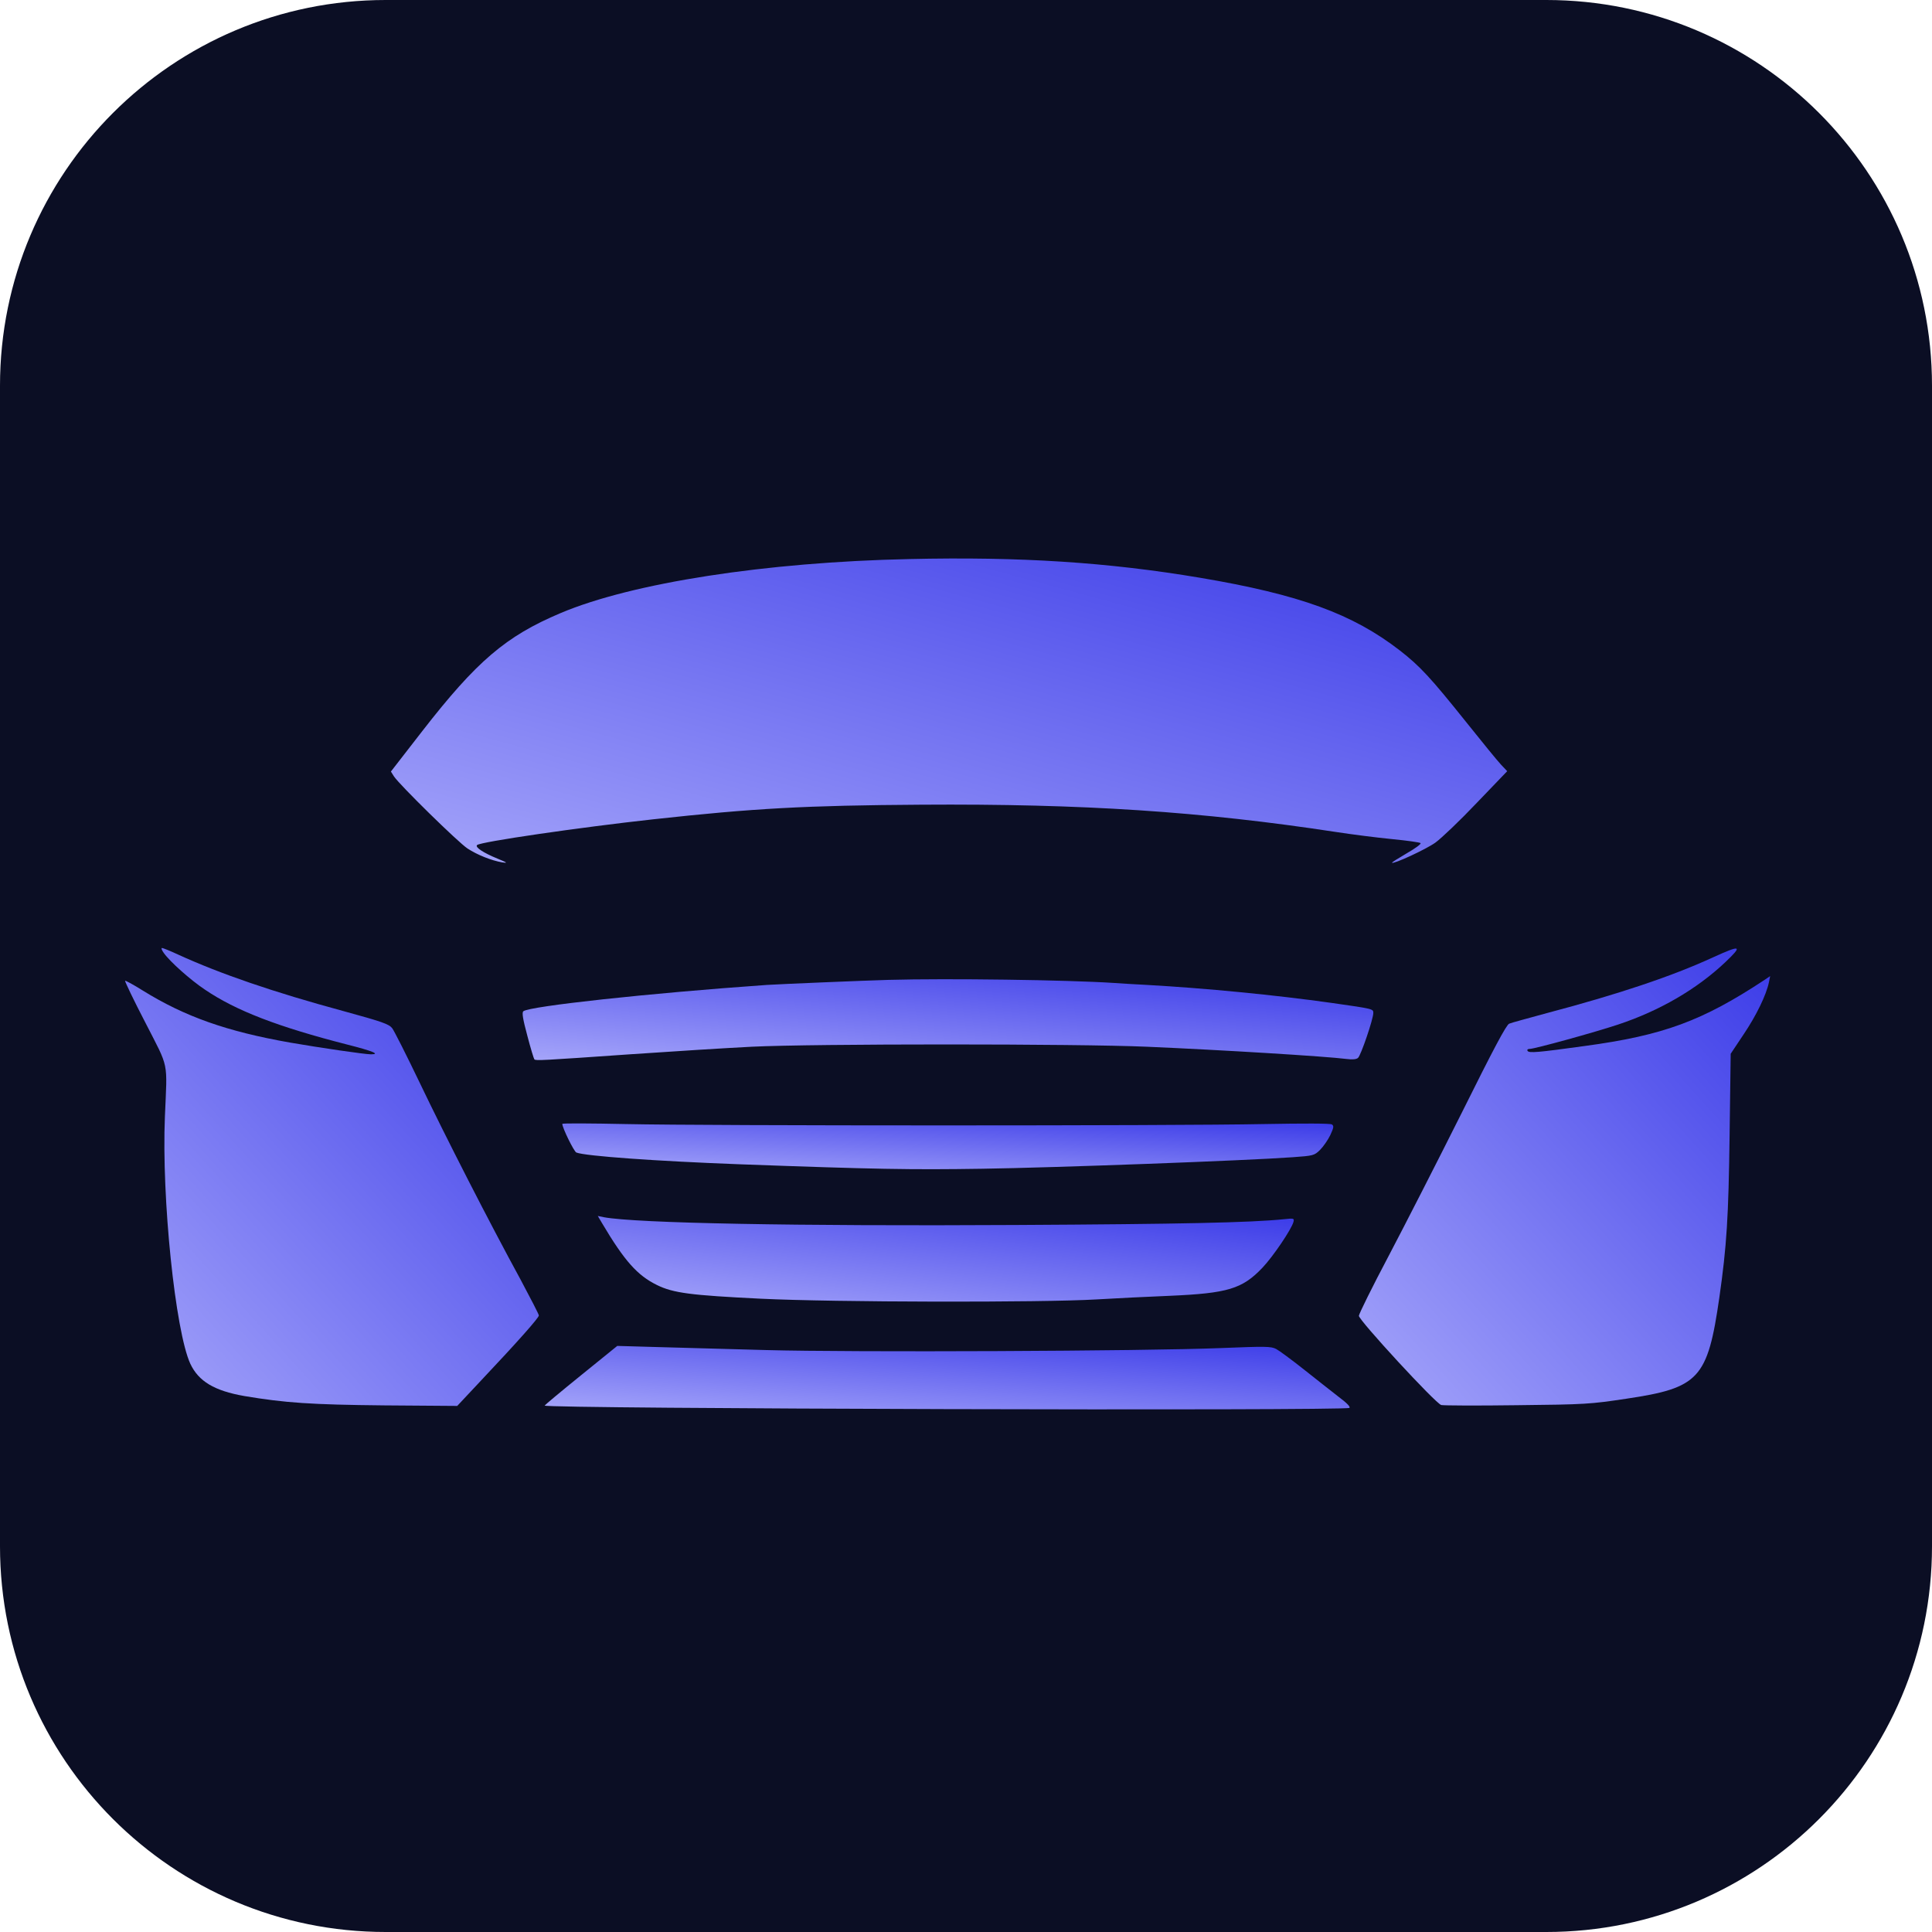
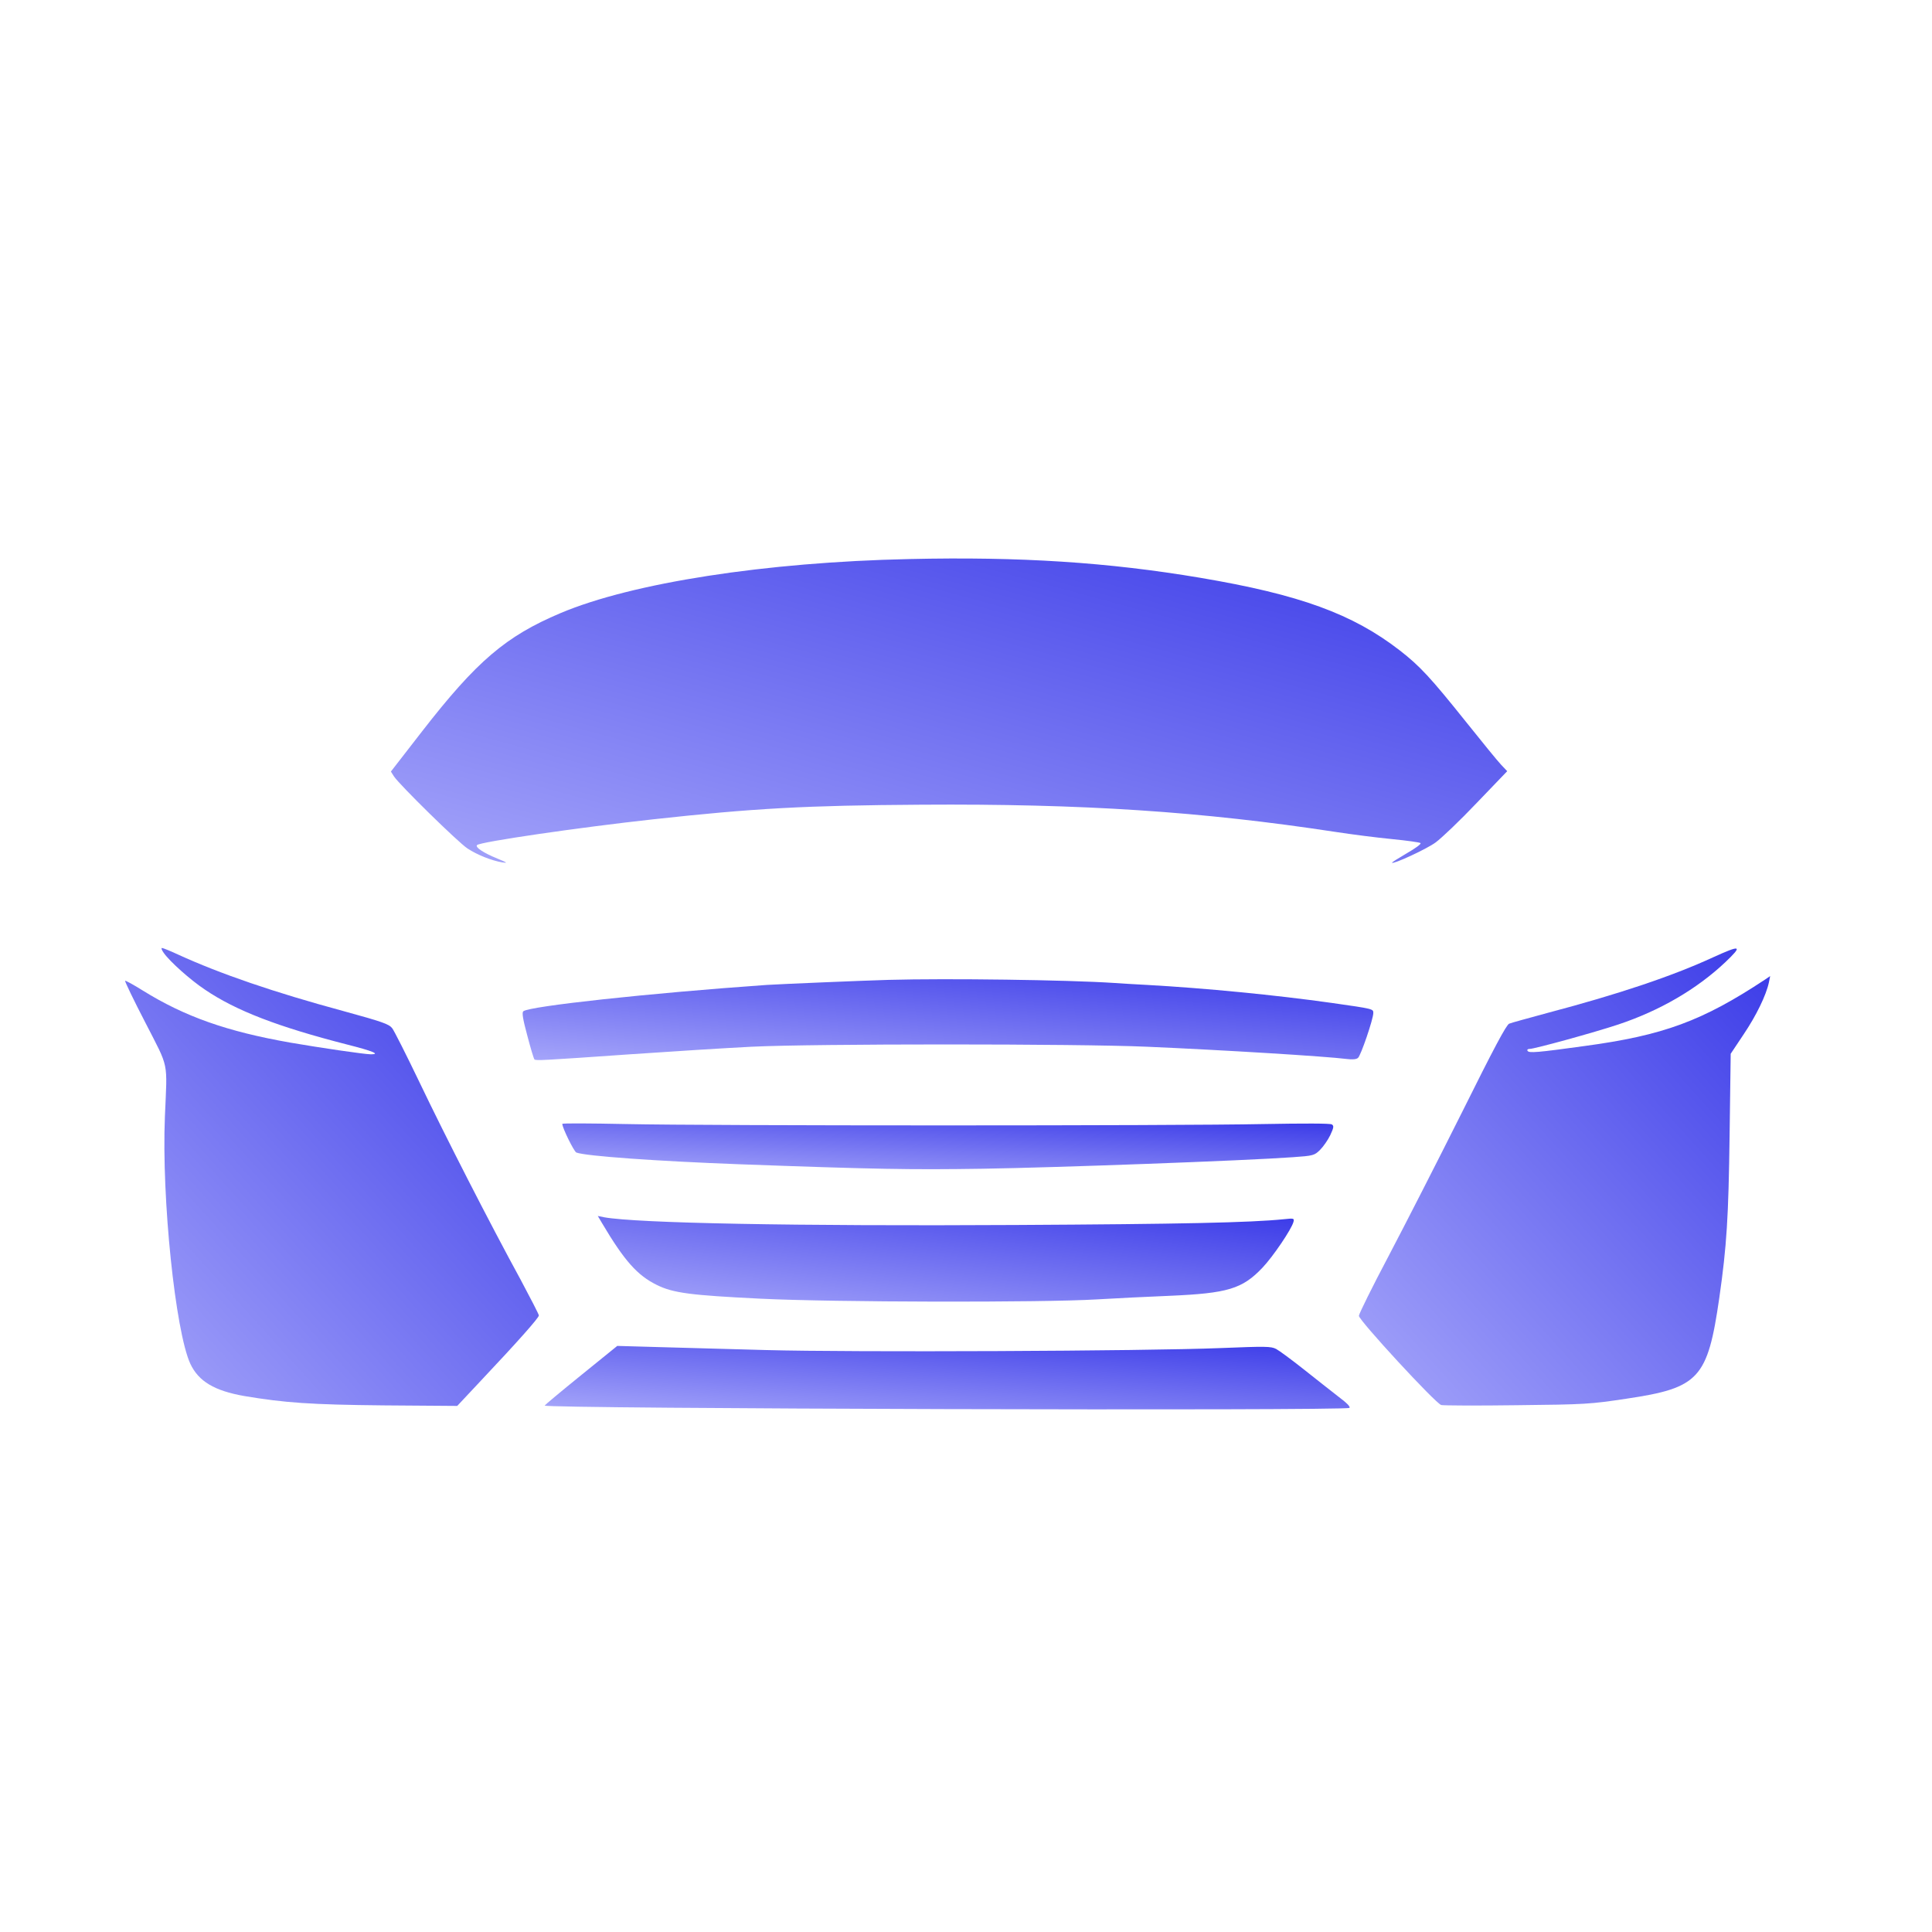
<svg xmlns="http://www.w3.org/2000/svg" viewBox="0 0 1072 1072" role="img" aria-label="LUXCAR">
-   <rect width="1072" height="1072" rx="214" fill="#0B0E24" />
  <defs>
    <linearGradient id="car" x1="0%" y1="0%" x2="100%" y2="100%">
      <stop offset="0%" stop-color="#A5A5FA" />
      <stop offset="100%" stop-color="#3B3BE8" />
    </linearGradient>
  </defs>
  <g transform="translate(0,1072) scale(0.1,-0.1)" fill="url(#car)" stroke="none">
    <path d="M5045 7618 c-796 -17 -1538 -132 -1935 -300 -303 -128 -465 -266 -768 -656 l-173 -223 17 -27 c30 -46 356 -366 408 -400 55 -36 134 -67 192 -77 33 -5 30 -2 -26 21 -78 32 -125 63 -113 75 18 18 568 98 978 143 557 61 845 77 1485 81 898 6 1559 -38 2300 -151 91 -14 232 -32 315 -40 82 -8 153 -18 157 -22 5 -5 -30 -30 -77 -57 -46 -27 -83 -50 -81 -52 8 -9 190 75 241 112 33 24 136 122 229 220 l169 176 -35 37 c-19 20 -106 127 -194 237 -196 245 -255 309 -367 396 -262 203 -556 310 -1107 403 -510 86 -1000 118 -1615 104z" />
    <path d="M909 5432 c34 -48 147 -149 228 -203 172 -117 407 -207 790 -305 142 -36 185 -54 131 -54 -35 0 -286 37 -448 65 -352 62 -584 144 -818 289 -51 32 -95 56 -98 54 -2 -3 48 -108 113 -233 133 -260 121 -206 108 -520 -19 -453 58 -1192 141 -1372 46 -98 134 -150 299 -179 226 -38 370 -48 776 -52 l406 -3 134 143 c201 213 319 346 319 359 0 6 -46 95 -101 198 -170 311 -420 800 -560 1093 -73 152 -142 289 -153 303 -18 23 -56 36 -271 95 -388 105 -684 207 -918 314 -43 20 -83 36 -88 36 -6 0 -1 -13 10 -28z" />
    <path d="M9505 5408 c-228 -105 -527 -205 -917 -308 -106 -29 -203 -55 -214 -60 -16 -6 -88 -142 -262 -492 -133 -266 -316 -624 -407 -797 -91 -172 -165 -322 -165 -332 0 -25 427 -488 457 -495 12 -3 201 -4 420 -1 382 4 407 6 607 36 404 60 451 111 516 561 41 287 51 445 57 904 l6 449 72 108 c70 104 125 217 140 288 l7 35 -28 -19 c-348 -230 -564 -310 -1002 -369 -260 -36 -308 -40 -316 -27 -4 7 1 11 12 11 27 0 361 92 490 135 232 77 437 197 594 345 100 95 89 99 -67 28z" />
    <path d="M4930 5283 c-141 -4 -594 -23 -675 -28 -656 -46 -1316 -118 -1351 -146 -9 -7 -3 -43 22 -136 18 -69 36 -128 39 -131 7 -8 43 -6 530 28 231 16 535 35 675 42 343 17 1808 17 2195 0 415 -18 990 -53 1108 -68 31 -4 53 -2 62 6 16 13 85 216 85 249 0 23 2 23 -230 56 -312 44 -703 82 -1025 100 -60 3 -144 8 -185 11 -259 17 -922 26 -1250 17z" />
    <path d="M3120 4484 c0 -22 65 -154 78 -159 51 -20 449 -48 902 -65 762 -28 951 -31 1350 -25 400 6 1463 45 1723 64 115 8 120 10 151 40 18 18 44 55 57 82 20 43 21 52 9 60 -9 6 -155 6 -380 2 -473 -10 -3080 -10 -3537 0 -194 4 -353 5 -353 1z" />
    <path d="M3340 3934 c125 -211 197 -291 305 -344 91 -45 189 -57 575 -76 409 -20 1561 -22 1865 -4 99 6 281 15 405 20 322 14 403 38 515 156 59 62 161 213 172 254 5 20 3 21 -53 15 -188 -19 -570 -27 -1484 -32 -1231 -7 -2109 10 -2289 43 l-34 7 23 -39z" />
    <path d="M3225 3090 c-110 -89 -201 -165 -203 -169 -6 -18 4437 -30 4465 -13 8 5 -12 26 -60 62 -39 30 -126 99 -193 152 -67 53 -136 104 -153 113 -29 15 -58 15 -309 5 -420 -17 -2046 -24 -2522 -11 -223 6 -499 14 -615 17 l-210 6 -200 -162z" />
  </g>
</svg>
